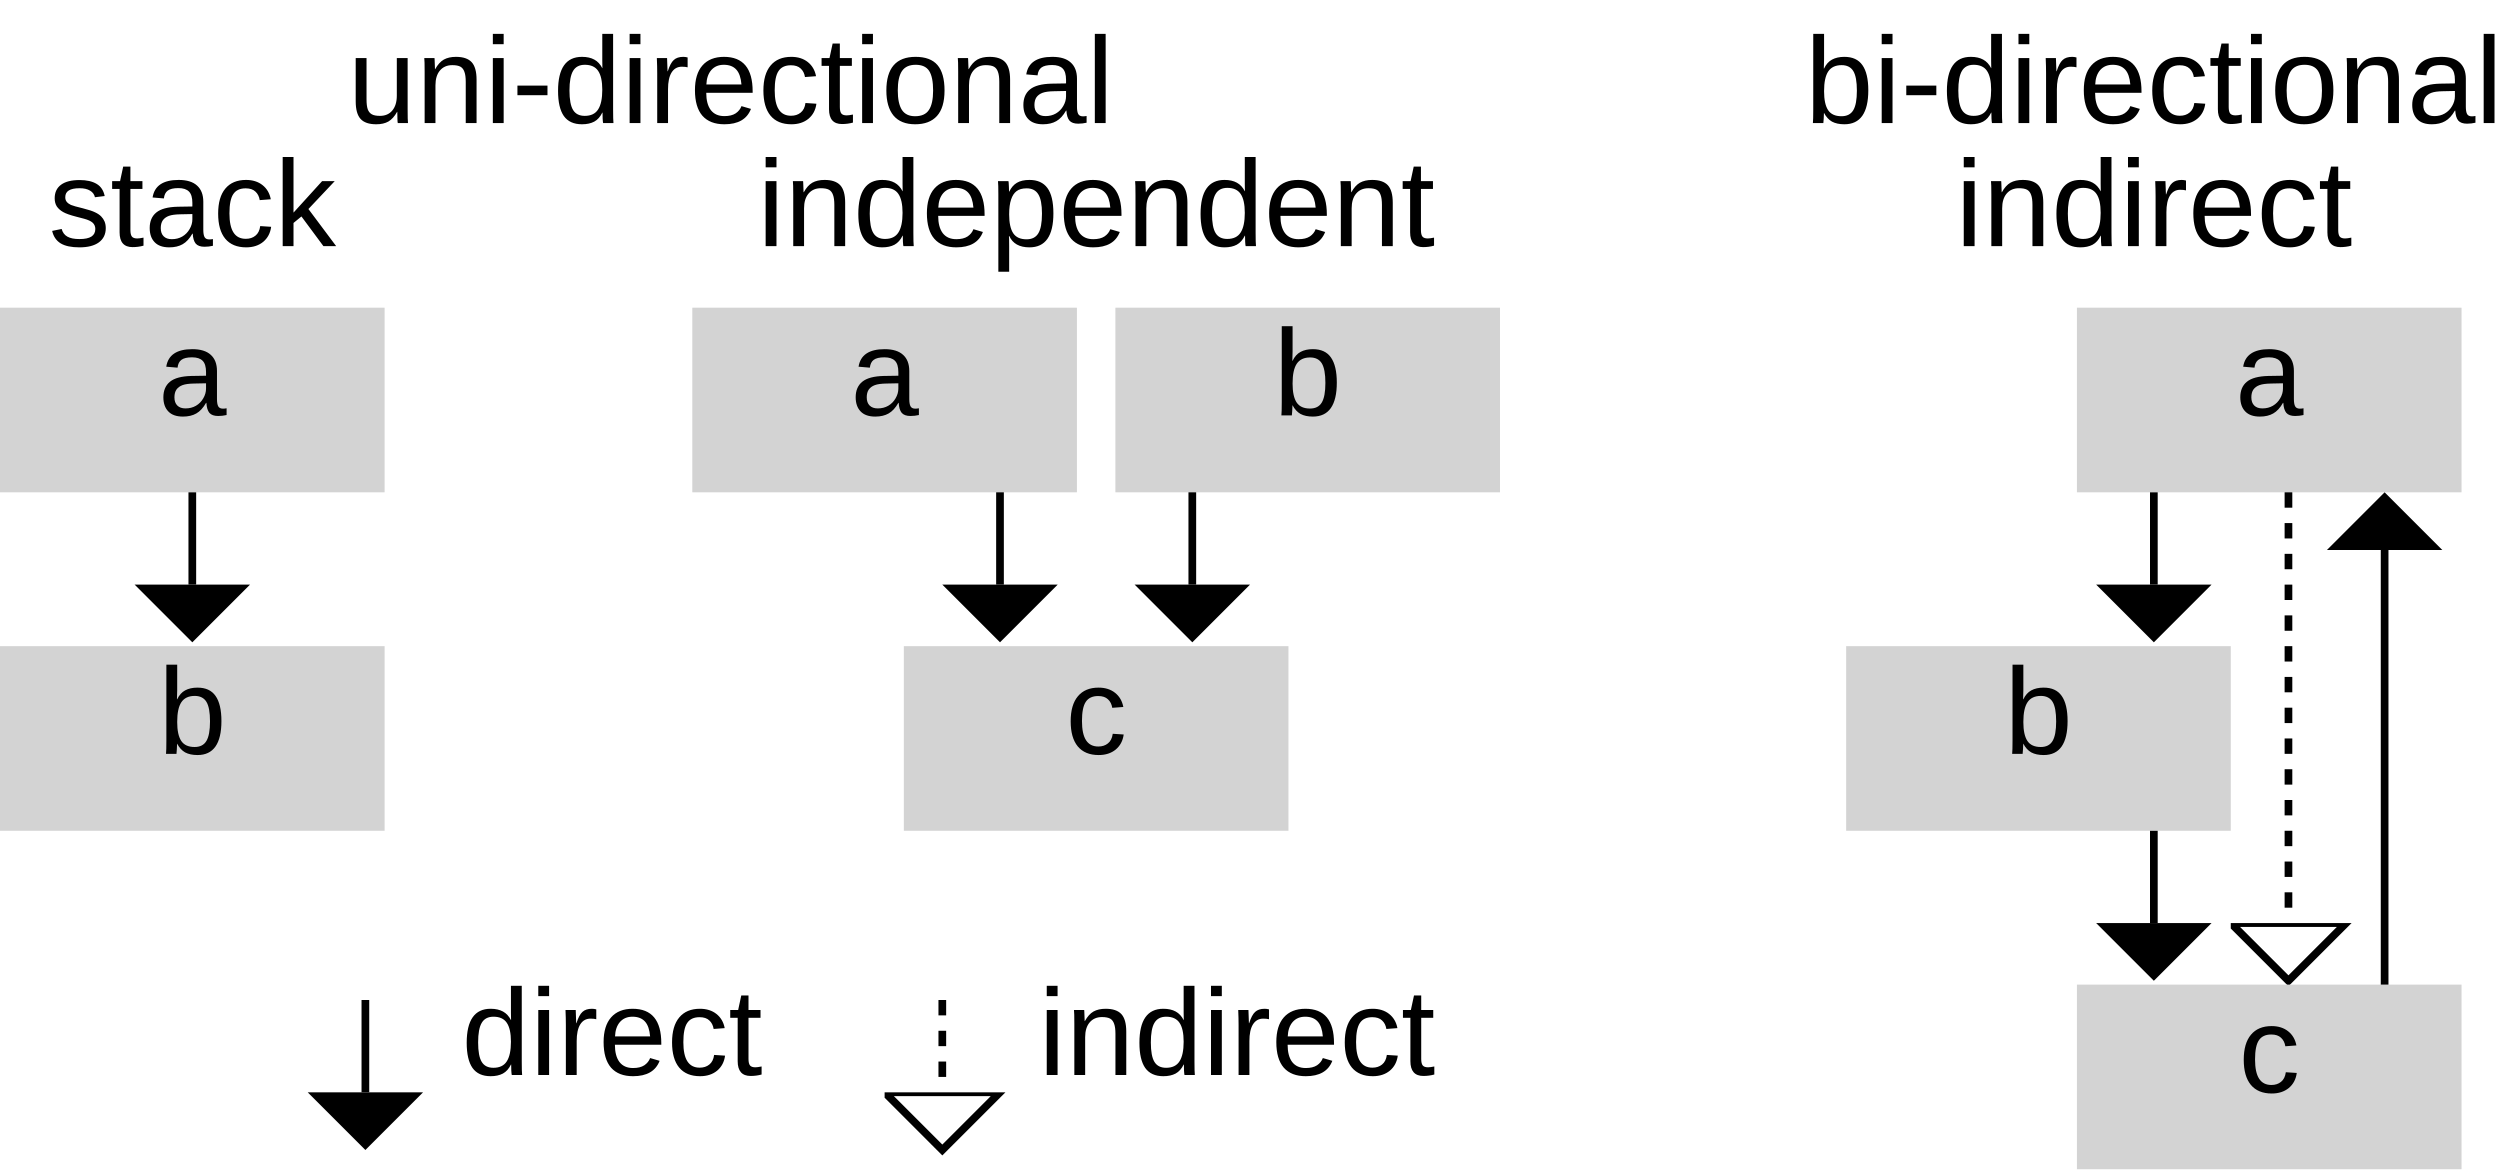
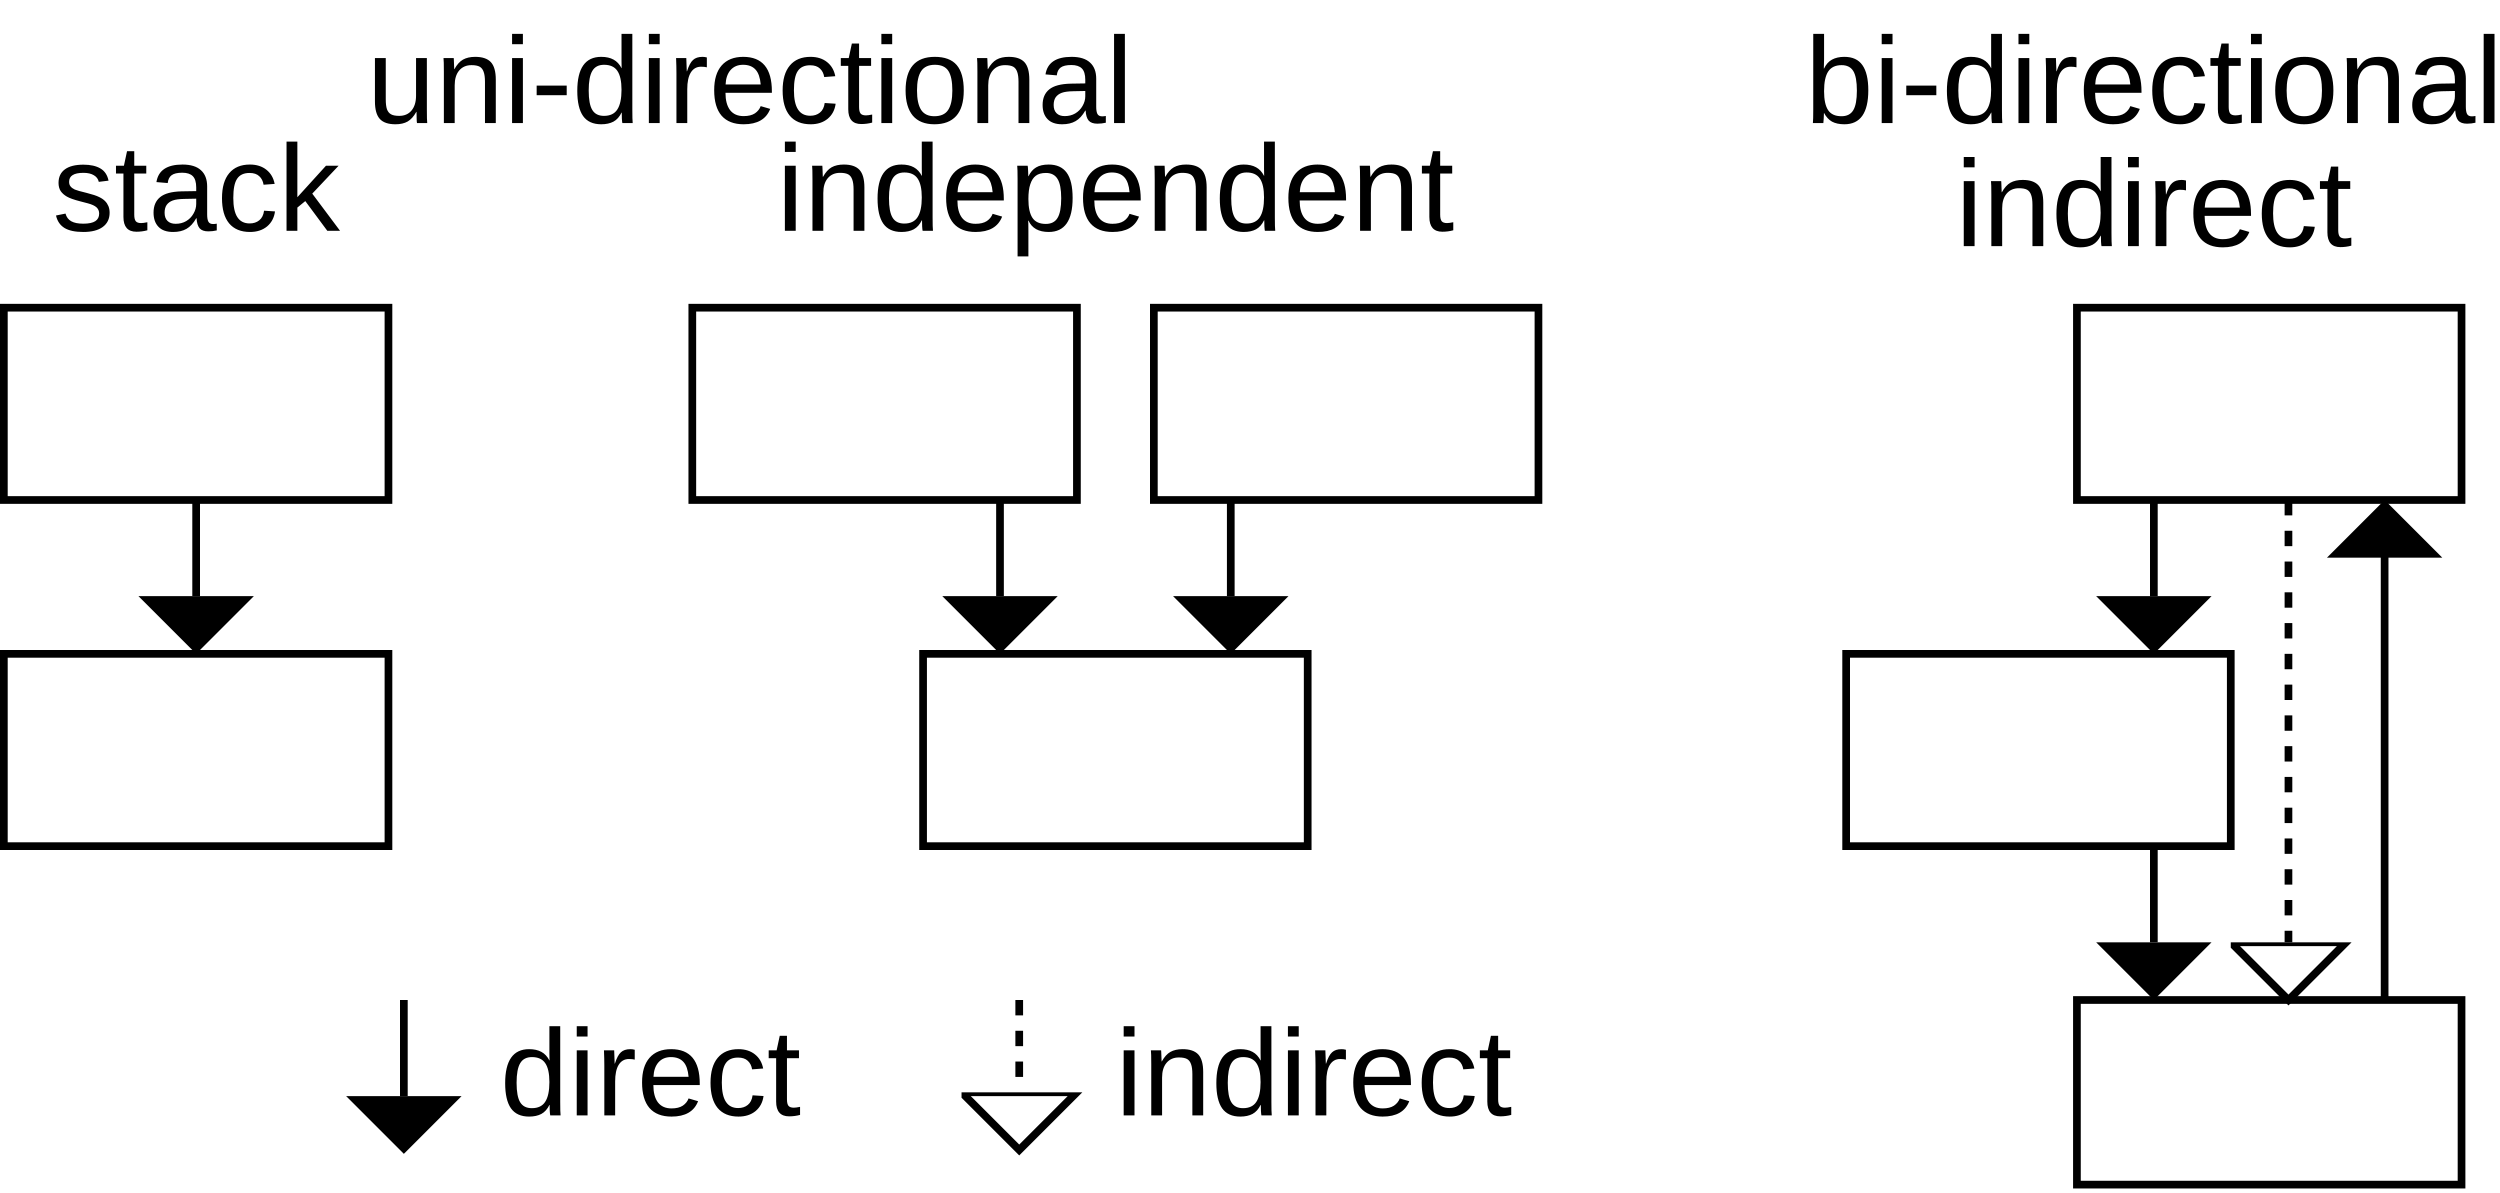
- <svg xmlns="http://www.w3.org/2000/svg" height="152" width="325">
+ <svg xmlns="http://www.w3.org/2000/svg" height="155" width="325">
  <defs>
-     <style type="text/css">
- 		polyline {
+     <style>
+ 		polyline,
+ 		rect {
			fill: none;
			stroke: black;
- 		}
- 		
- 		rect {
- 			fill: lightgray;
		}

		text {
			font-family: arial, sans-serif;
			font-size: 16px;
+ 			text-anchor: middle;
		}

- 		.diagram text,
		.key text {
- 		 	alignment-baseline: middle;
- 		}
- 		
- 		.diagram text {
- 			text-anchor: middle;
+ 			text-anchor: start;
		}

		.indirect polyline {
			stroke-dasharray: 2;
		}

		.indirect use {
			fill: transparent;
			stroke: black;
		}
	</style>
  </defs>
  <symbol id="arrow-head">
    <polygon points="0,0 15,0 7.5,7.5" />
  </symbol>
  <symbol id="down-arrow">
-     <polyline points="7.5,0 7.5,12" />
-     <use href="#arrow-head" x="0" y="12" />
+     <polyline points="7.5,0 7.5,12.5" />
+     <use href="#arrow-head" x="0" y="12.5" />
  </symbol>
-   <text x="95" y="16" text-anchor="middle">uni-directional</text>
-   <text x="25" y="32" text-anchor="middle">stack</text>
-   <g class="diagram" transform="translate(0,40)">
-     <rect height="24" width="50" />
-     <text x="25" y="14">a</text>
-     <use href="#down-arrow" x="17.5" y="24" />
-     <rect height="24" width="50" y="44" />
-     <text x="25" y="58">b</text>
+   <text x="97.5" y="16">uni-directional</text>
+   <g transform="translate(0.5,30)">
+     <text x="25">stack</text>
+     <g transform="translate(0,10)">
+       <rect height="25" width="50" />
+       <use href="#down-arrow" x="17.5" y="25" />
+       <rect height="25" width="50" y="45" />
+     </g>
  </g>
-   <g transform="translate(90, 16)">
-     <text x="52.5" y="16" text-anchor="middle">independent</text>
-     <g class="diagram" transform="translate(0,24)">
-       <rect height="24" width="50" />
-       <text x="25" y="14">a</text>
-       <polyline points="40,24 40,36" />
-       <use href="#arrow-head" x="32.5" y="36" />
-       <rect height="24" width="50" x="55" />
-       <text x="80" y="14">b</text>
-       <polyline points="65,24 65,36" />
-       <use href="#arrow-head" x="57.5" y="36" />
-       <rect height="24" width="50" x="27.5" y="44" />
-       <text x="52.5" y="58">c</text>
+   <g transform="translate(90, 30)">
+     <text x="55">independent</text>
+     <g transform="translate(0,10)">
+       <rect height="25" width="50" />
+       <use href="#down-arrow" x="32.5" y="25" />
+       <rect height="25" width="50" x="60" />
+       <use href="#down-arrow" x="62.5" y="25" />
+       <rect height="25" width="50" x="30" y="45" />
    </g>
  </g>
  <g transform="translate(230,0)">
    <g transform="translate(50,0)">
-       <text y="16" text-anchor="middle">bi-directional</text>
-       <text y="32" text-anchor="middle">indirect</text>
+       <text y="16">bi-directional</text>
+       <text y="32">indirect</text>
    </g>
-     <g class="diagram" transform="translate(10,40)">
-       <rect height="24" width="50" x="30" />
-       <text x="55" y="14">a</text>
-       <use href="#down-arrow" x="32.5" y="24" />
-       <rect height="24" width="50" y="44" />
-       <text x="25" y="58">b</text>
-       <use href="#down-arrow" x="32.5" y="68" />
+     <g transform="translate(10,40)">
+       <rect height="25" width="50" x="30" />
+       <use href="#down-arrow" x="32.5" y="25" />
+       <rect height="25" width="50" y="45" />
+       <use href="#down-arrow" x="32.5" y="70" />
      <g class="indirect" transform="translate(50,0)">
-         <polyline points="7.5,24 7.5,80" />
-         <use href="#arrow-head" x="0" y="80" />
+         <polyline points="7.5,25 7.5,82.5" />
+         <use href="#arrow-head" x="0" y="82.5" />
      </g>
-       <rect height="24" width="50" x="30" y="88" />
-       <text x="55" y="102">c</text>
-       <polyline points="70,30.5 70,88" />
-       <use href="#arrow-head" transform="translate(62.5, 24) rotate(180 7.5 3.75)" />
+       <rect height="24" width="50" x="30" y="90" />
+       <polyline points="70,30.5 70,90" />
+       <use href="#arrow-head" transform="translate(62.5, 25) rotate(180 7.5 3.75)" />
    </g>
  </g>
-   <g class="key" transform="translate(40,130)">
+   <g class="key" transform="translate(45,130)">
    <use href="#down-arrow" x="0" y="0" />
-     <text x="20" y="9.75">direct</text>
-     <g class="indirect" transform="translate(75,0)">
+     <text x="20" y="15">direct</text>
+     <g class="indirect" transform="translate(80,0)">
      <polyline points="7.5,0 7.5,12" />
      <use href="#arrow-head" x="0" y="12" />
-       <text x="20" y="9.75">indirect</text>
+       <text x="20" y="15">indirect</text>
    </g>
  </g>
</svg>
